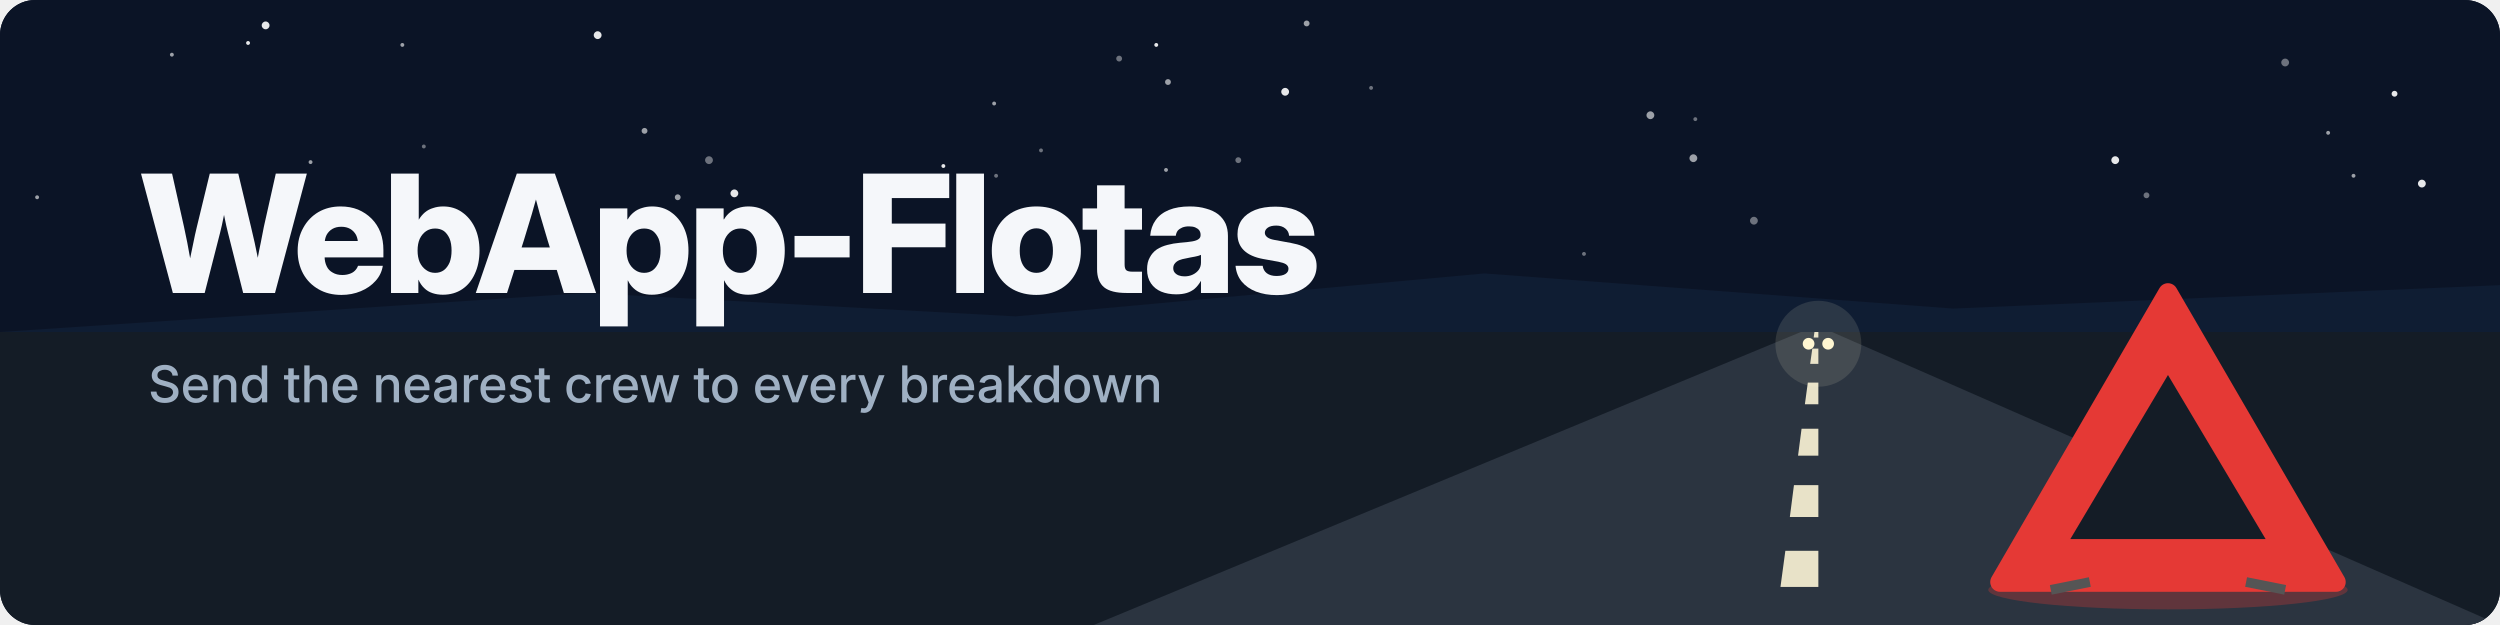
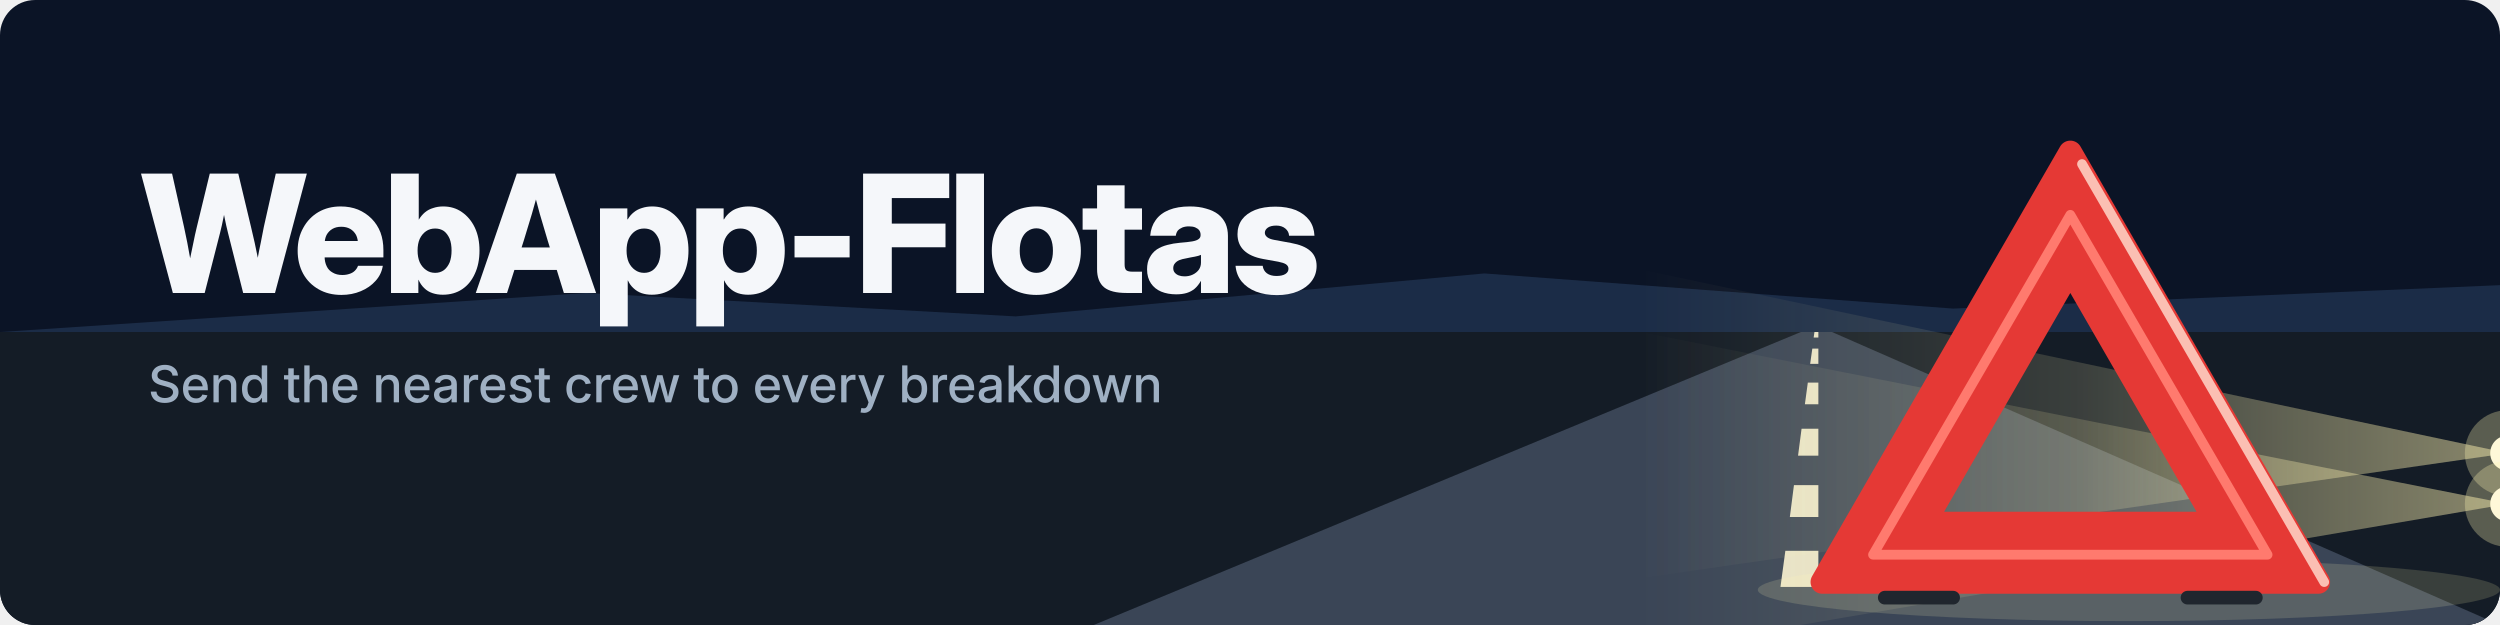
<svg xmlns="http://www.w3.org/2000/svg" viewBox="0 0 1280 320" width="1280" height="320" role="img" aria-label="WebApp-Flotas: Send the nearest crew to every breakdown">
  <defs>
    <clipPath id="c">
      <rect width="1280" height="320" rx="18" />
    </clipPath>
    <path id="ga" d="M16.5 0l-16.3-61.1l15.9 0l6.1 27.2q.9 4.1 1.7 8.2q.7 4.1 1.5 8.2q.8 4.1 1.5 8.3l-3.2 0q.8-4.2 1.6-8.3q.8-4.1 1.7-8.2q.8-4.1 1.8-8.2l6.6-27.2l14.6 0l6.5 27.2q1 4.1 1.9 8.2q.8 4.1 1.7 8.2q.8 4.1 1.6 8.3l-3.3 0q.7-4.2 1.5-8.3q.7-4.1 1.6-8.2q.8-4.1 1.6-8.2l6.1-27.2l15.9 0l-16.3 61.1l-16.3 0l-7.8-30.9q-.9-3.5-1.8-8.1q-.9-4.6-2.3-10.8l4.2 0q-1.4 6.2-2.3 10.8q-.9 4.6-1.8 8.1l-7.9 30.9z" />
    <path id="gb" d="M24.5 1q-6.7 0-11.7-2.9q-5.1-2.9-7.9-8q-2.8-5.2-2.8-11.7q0-6.7 2.9-11.8q2.8-5.1 7.7-8q5-2.9 11.4-2.9q4.9 0 8.9 1.6q4 1.7 6.9 4.6q3 3 4.6 7.1q1.5 4.1 1.5 9l0 3.8l-39.3 0l0-8.4l32.7 0l-6.4 1.7q0-2.8-1-4.8q-1.1-2-3-3.1q-1.9-1.1-4.6-1.1q-2.6 0-4.5 1.1q-1.9 1.1-3 3.1q-1 2-1 4.8l0 6.2q0 2.9 1.1 5.1q1 2.1 3.1 3.2q2 1.2 4.9 1.2q2 0 3.7-.6q1.6-.5 2.7-1.6q1.1-1.1 1.6-2.5l12.7 0q-.7 4.4-3.7 7.7q-3 3.4-7.6 5.3q-4.5 1.9-9.9 1.9z" />
    <path id="gc" d="M30.4 .9q-2.8 0-5.2-.8q-2.5-.8-4.3-2.6q-1.8-1.7-2.9-4.2l-.1 0l0 6.7l-14 0l0-61.1l14.2 0l0 23.6l0 0q1.4-2.3 3.2-3.8q1.8-1.5 4.2-2.2q2.3-.8 5.1-.8q5.5 0 9.6 2.9q4.2 2.9 6.6 7.9q2.4 5.1 2.4 11.8q0 6.8-2.4 11.9q-2.3 5.1-6.5 7.9q-4.2 2.8-9.9 2.8zm-3.9-11.2q2.6 0 4.5-1.4q1.8-1.4 2.9-3.9q1-2.6 1-6.1q0-3.6-1-6.1q-1.1-2.5-2.9-3.9q-1.9-1.3-4.5-1.3q-2.7 0-4.7 1.4q-2 1.4-3.2 3.9q-1.1 2.5-1.1 6q0 3.4 1.1 6q1.2 2.5 3.2 3.9q2 1.5 4.7 1.5z" />
    <path id="gd" d="M.2 0l21-61.1l19.5 0l21.1 61.1l-16.5 0l-8.3-26.9q-2-6.7-4-13.5q-1.9-6.9-4-14.9l4 0q-2.1 8-4.1 14.9q-2 6.8-4.1 13.5l-8.6 26.9zm14.4-11.8l0-11.5l32.8 0l0 11.5z" />
    <path id="ge" d="M3.9 17.1l0-60.4l14 0l0 5.6l.2 0q1.3-2.2 3.1-3.6q1.8-1.5 4.2-2.2q2.4-.8 5.2-.8q5.5 0 9.6 2.9q4.2 2.9 6.6 7.9q2.4 5.1 2.4 11.8q0 6.8-2.4 11.9q-2.3 5.1-6.5 7.9q-4.2 2.8-9.9 2.8q-2.8 0-5.2-.8q-2.3-.8-4.1-2.5q-1.8-1.6-2.9-4l-.1 0l0 23.5zm22.6-27.4q2.6 0 4.5-1.4q1.8-1.4 2.9-3.9q1-2.6 1-6.1q0-3.6-1-6.1q-1.1-2.5-2.9-3.9q-1.9-1.3-4.5-1.3q-2.7 0-4.7 1.4q-2 1.4-3.2 3.9q-1.1 2.5-1.1 6q0 3.4 1.1 6q1.2 2.5 3.2 3.9q2 1.5 4.7 1.5z" />
    <path id="gf" d="M33.1-29.2l0 11l-28.2 0l0-11z" />
    <path id="gg" d="M4 0l0-61.1l44.1 0l0 12.5l-29.4 0l0 13.1l27.5 0l0 12.1l-27.5 0l0 23.4z" />
    <path id="gh" d="M18.1-61.1l0 61.1l-14.2 0l0-61.1z" />
    <path id="gi" d="M24.9 1q-6.7 0-11.9-2.8q-5.1-2.8-8-7.9q-2.9-5.1-2.9-11.9q0-6.9 2.9-12q2.9-5.1 8-7.9q5.2-2.8 11.9-2.8q6.8 0 11.9 2.8q5.2 2.8 8 7.9q2.9 5.1 2.9 12q0 6.8-2.9 11.9q-2.8 5.1-8 7.9q-5.1 2.8-11.9 2.8zm0-11.3q2.5 0 4.4-1.3q1.9-1.3 3-3.9q1.1-2.5 1.1-6.1q0-3.7-1.1-6.3q-1.1-2.5-3-3.8q-1.9-1.4-4.4-1.4q-2.4 0-4.4 1.4q-1.9 1.3-3 3.8q-1.1 2.6-1.1 6.3q0 3.6 1.1 6.2q1.1 2.5 3 3.8q2 1.3 4.4 1.3z" />
    <path id="gj" d="M31.2-43.3l0 10.9l-30.4 0l0-10.9zm-23-11.8l14.1 0l0 40.5q0 2.1 .8 2.9q.9 .8 3.2 .8q1.1 0 2.6 0q1.6 0 2.3 0l0 10.9q-1.1 0-3.3 0q-2.3 0-4.7 0q-7.8 0-11.4-2.9q-3.6-3-3.6-9.3z" />
    <path id="gk" d="M17.2 .7q-4.3 0-7.7-1.4q-3.3-1.4-5.2-4.2q-2-2.9-2-7.2q0-3.7 1.4-6.1q1.3-2.5 3.6-4.1q2.3-1.5 5.4-2.3q3-.8 6.4-1.1q3.9-.3 6.3-.7q2.3-.4 3.3-1.2q1-.7 1-2l0-.2q0-1.3-.7-2.3q-.7-.9-2.1-1.5q-1.3-.5-3.2-.5q-1.9 0-3.4 .6q-1.4 .6-2.3 1.6q-.8 1.1-1 2.6l-13.1 0q.4-4.7 2.8-8q2.4-3.4 6.8-5.2q4.4-1.8 10.7-1.8q4.7 0 8.3 1.1q3.7 1 6.2 2.9q2.5 2 3.8 4.8q1.2 2.8 1.2 6.3l0 29.2l-13.8 0l0-6.1l-.1 0q-1.3 2.3-3.1 3.9q-1.8 1.5-4.1 2.2q-2.3 .7-5.4 .7zm4.3-9.2q2.3 0 4.2-.9q1.9-.9 3.1-2.5q1.1-1.6 1.1-3.7l0-3.9q-.6 .2-1.4 .5q-.8 .2-1.7 .4q-1 .2-2.2 .4q-1.1 .2-2.4 .5q-1.9 .3-3.4 .9q-1.4 .6-2.2 1.6q-.9 1-.9 2.5q0 1.3 .7 2.2q.8 1 2.1 1.5q1.3 .5 3 .5z" />
    <path id="gl" d="M23.1 1.1q-6 0-10.7-1.8q-4.6-1.8-7.4-5.2q-2.7-3.4-3.1-8l13.9 0q.3 2.4 2.1 3.8q1.9 1.4 4.9 1.4q3 0 4.6-1q1.6-1 1.6-2.7q0-1.4-1.3-2.3q-1.3-.8-3.9-1.3l-7.8-1.4q-6.5-1.2-9.8-4.4q-3.3-3.2-3.3-8.3q0-4.3 2.3-7.5q2.3-3.1 6.7-4.9q4.3-1.7 10.4-1.7q6 0 10.5 1.8q4.4 1.9 6.9 5.2q2.4 3.3 2.6 7.9l-13 0q-.1-2.2-1.9-3.7q-1.8-1.5-4.6-1.5q-2.8 0-4.3 1q-1.6 1.1-1.6 2.7q0 1.3 1.3 2.3q1.2 .9 3.4 1.3l8.7 1.6q6.7 1.2 9.9 4.1q3.2 2.8 3.2 7.7q0 4.4-2.6 7.8q-2.5 3.3-7.1 5.2q-4.6 1.9-10.6 1.9z" />
    <path id="gm" d="M8.4 .3q-2.2 0-3.8-.7q-1.6-.7-2.4-2q-.9-1.3-1-3.1l2.9 0q.1 1.1 .6 1.8q.6 .7 1.5 1.1q1 .4 2.2 .4q1.2 0 2.2-.4q.9-.3 1.4-1q.6-.7 .6-1.6q0-.8-.5-1.4q-.4-.5-1.2-.9q-.8-.3-1.9-.6l-2.2-.6q-2.5-.6-3.8-1.8q-1.3-1.3-1.3-3.2q0-1.7 .9-2.9q.8-1.2 2.3-1.9q1.6-.7 3.5-.7q2 0 3.5 .7q1.4 .7 2.3 1.9q.8 1.3 .9 2.9l-2.8 0q-.1-1.4-1.2-2.2q-1.1-.8-2.8-.8q-1.1 0-1.9 .4q-.9 .3-1.4 1q-.4 .6-.4 1.4q0 .9 .4 1.4q.5 .5 1.3 .9q.8 .3 1.7 .5l1.9 .5q1.1 .3 2.1 .7q1 .4 1.8 1.1q.7 .6 1.2 1.5q.4 .8 .4 2q0 1.7-.8 2.9q-.9 1.3-2.4 2q-1.6 .7-3.8 .7z" />
    <path id="gn" d="M7.7 .3q-2 0-3.5-.9q-1.5-.9-2.3-2.5q-.8-1.6-.8-3.8q0-2.1 .8-3.8q.8-1.6 2.3-2.5q1.4-1 3.3-1q1.3 0 2.5 .5q1.1 .4 2 1.3q.9 .9 1.3 2.2q.5 1.3 .5 3.1l0 .9l-11.3 0l0-2l9.9 0l-1.2 .6q0-1.2-.5-2.2q-.4-1-1.2-1.5q-.8-.6-2-.6q-1.1 0-1.9 .6q-.9 .5-1.3 1.5q-.5 .9-.5 2l0 1.4q0 1.4 .5 2.4q.5 1 1.4 1.5q.9 .5 2.1 .5q.8 0 1.4-.2q.7-.3 1.1-.7q.5-.5 .7-1.1l2.6 .4q-.3 1.1-1.1 2q-.8 .9-2 1.4q-1.2 .5-2.8 .5z" />
    <path id="go" d="M4.5-8.2l0 8.2l-2.7 0l0-13.9l2.6 0l0 3.4l-.4 0q.7-1.9 1.8-2.8q1.2-.8 2.9-.8q1.4 0 2.5 .6q1.1 .6 1.7 1.8q.6 1.1 .6 2.9l0 8.8l-2.7 0l0-8.5q0-1.5-.8-2.4q-.8-.8-2.2-.8q-.9 0-1.7 .4q-.7 .4-1.2 1.2q-.4 .8-.4 1.9z" />
    <path id="gp" d="M7 .3q-1.7 0-3.1-.9q-1.3-.9-2.1-2.5q-.7-1.6-.7-3.8q0-2.3 .8-3.9q.7-1.6 2-2.5q1.4-.8 3.1-.8q1.2 0 2 .3q.8 .4 1.3 1q.5 .5 .8 1.1l.1 0l0-7.2l2.8 0l0 18.9l-2.7 0l0-2.2l-.2 0q-.3 .6-.8 1.2q-.6 .5-1.4 .9q-.8 .4-1.9 .4zm.6-2.4q1.2 0 2-.6q.8-.6 1.3-1.7q.4-1.1 .4-2.6q0-1.4-.4-2.5q-.5-1.1-1.3-1.7q-.8-.6-2-.6q-1.2 0-2 .6q-.8 .6-1.3 1.7q-.4 1.1-.4 2.5q0 1.5 .4 2.6q.5 1.1 1.3 1.7q.8 .6 2 .6z" />
    <path id="gq" d="" />
    <path id="gr" d="M8-13.9l0 2.2l-7.8 0l0-2.2zm-5.6-3.5l2.8 0l0 13.7q0 .8 .3 1.1q.3 .4 1.2 .4q.2 0 .6 0q.3-.1 .6-.1l.3 2.2q-.4 .1-.9 .2q-.5 0-.9 0q-2 0-3-.9q-1-.9-1-2.7z" />
    <path id="gs" d="M4.5-8.2l0 8.2l-2.7 0l0-18.9l2.7 0l0 8.4l-.5 0q.7-1.9 1.8-2.8q1.2-.8 2.9-.8q1.4 0 2.5 .6q1.1 .6 1.7 1.8q.6 1.1 .6 2.9l0 8.8l-2.7 0l0-8.5q0-1.5-.8-2.4q-.8-.8-2.2-.8q-.9 0-1.7 .4q-.7 .4-1.2 1.2q-.4 .8-.4 1.9z" />
    <path id="gt" d="M5.8 .3q-1.4 0-2.5-.5q-1-.5-1.7-1.4q-.6-1-.6-2.4q0-1.1 .5-1.9q.4-.8 1.2-1.2q.8-.5 1.7-.7q1-.2 2-.3q1.3-.2 2.1-.3q.7-.1 1.1-.3q.3-.2 .3-.7l0-.1q0-.7-.3-1.3q-.3-.5-.9-.8q-.6-.3-1.5-.3q-.9 0-1.5 .3q-.7 .3-1.1 .7q-.4 .5-.6 1l-2.6-.4q.3-1.3 1.2-2.2q.8-.8 2-1.2q1.2-.4 2.6-.4q1 0 2 .2q.9 .2 1.7 .8q.8 .5 1.3 1.5q.5 .9 .5 2.3l0 9.3l-2.7 0l0-1.9l-.1 0q-.3 .5-.8 1q-.5 .5-1.4 .9q-.8 .3-1.9 .3zm.6-2.2q1.1 0 1.9-.5q.8-.4 1.2-1.1q.4-.8 .4-1.6l0-1.7q-.1 .1-.5 .2q-.4 .1-.9 .2q-.5 .1-1 .2q-.5 .1-.9 .1q-.8 .1-1.4 .4q-.7 .2-1.1 .6q-.4 .5-.4 1.2q0 .6 .4 1.1q.3 .4 .9 .6q.6 .3 1.4 .3z" />
    <path id="gu" d="M1.8 0l0-13.9l2.6 0l0 2.2l.1 0q.4-1.1 1.3-1.8q1-.6 2.2-.6q.3 0 .6 0q.3 0 .5 0l0 2.7q-.1-.1-.6-.1q-.4-.1-.8-.1q-.9 0-1.6 .4q-.8 .4-1.2 1.1q-.4 .7-.4 1.7l0 8.4z" />
    <path id="gv" d="M6.8 .3q-1.5 0-2.7-.5q-1.3-.4-2-1.3q-.8-.9-1-2.3l2.7-.3q.2 1.1 1 1.6q.7 .6 2 .6q1.3 0 2.1-.6q.8-.5 .8-1.3q0-.7-.5-1.1q-.5-.5-1.5-.7l-2.3-.5q-2-.4-2.9-1.4q-1-1-1-2.5q0-1.2 .7-2.2q.7-.9 1.9-1.4q1.2-.5 2.8-.5q1.5 0 2.6 .4q1.1 .5 1.8 1.4q.7 .8 .9 2l-2.5 .3q-.2-.8-.9-1.4q-.7-.6-1.9-.6q-1.2 0-1.9 .6q-.7 .5-.7 1.3q0 .7 .5 1.1q.5 .4 1.6 .7l2.3 .5q1.9 .4 2.9 1.4q.9 .9 .9 2.4q0 1.3-.7 2.2q-.7 1-2 1.6q-1.3 .5-3 .5z" />
    <path id="gw" d="M7.6 .3q-1.9 0-3.4-.9q-1.5-.9-2.3-2.5q-.8-1.7-.8-3.8q0-2.2 .8-3.8q.8-1.6 2.3-2.5q1.5-1 3.4-1q1.2 0 2.2 .4q.9 .3 1.7 .9q.8 .5 1.3 1.3q.5 .9 .8 1.9l-2.7 .4q-.1-.6-.4-1q-.3-.5-.7-.8q-.4-.3-.9-.5q-.6-.2-1.2-.2q-1.3 0-2.1 .6q-.9 .7-1.3 1.8q-.4 1.1-.4 2.5q0 1.4 .4 2.5q.4 1.1 1.3 1.7q.8 .7 2.1 .7q.6 0 1.2-.2q.5-.2 .9-.6q.4-.3 .7-.8q.3-.4 .4-1l2.7 .4q-.2 1-.7 1.8q-.6 .9-1.3 1.5q-.8 .6-1.8 .9q-1 .3-2.2 .3z" />
    <path id="gx" d="M4.8 0l-4.2-13.9l2.9 0l1.5 5.7q.4 1.4 .8 2.9q.4 1.6 .7 3.4l-.4 0q.4-1.8 .8-3.3q.4-1.6 .7-3l1.6-5.7l2.7 0l1.5 5.7q.4 1.4 .8 2.9q.4 1.6 .7 3.4l-.4 0q.4-1.8 .8-3.3q.3-1.6 .7-3l1.6-5.7l2.9 0l-4.2 13.9l-2.8 0l-1.8-6q-.2-.9-.5-1.9q-.2-1-.5-2q-.2-1-.5-2l.6 0q-.2 1-.5 2q-.2 1-.4 2q-.3 1-.6 1.9l-1.7 6z" />
    <path id="gy" d="M7.7 .3q-2 0-3.5-.9q-1.5-.9-2.3-2.5q-.8-1.7-.8-3.8q0-2.2 .8-3.8q.8-1.6 2.3-2.5q1.5-1 3.5-1q1.9 0 3.4 1q1.5 .9 2.3 2.5q.8 1.6 .8 3.8q0 2.1-.8 3.8q-.8 1.6-2.3 2.5q-1.5 .9-3.4 .9zm0-2.3q1.2 0 2-.7q.9-.6 1.3-1.7q.4-1.1 .4-2.5q0-1.4-.4-2.5q-.4-1.1-1.3-1.8q-.8-.6-2-.6q-1.3 0-2.1 .6q-.9 .7-1.3 1.8q-.4 1.1-.4 2.5q0 1.4 .4 2.5q.4 1.1 1.3 1.7q.8 .7 2.1 .7z" />
    <path id="gz" d="M5.8 0l-5.3-13.9l3 0l2.7 7.8q.5 1.2 .8 2.5q.3 1.2 .7 2.4l-.8 0q.4-1.2 .7-2.4q.3-1.3 .7-2.5l2.8-7.8l2.9 0l-5.3 13.9z" />
    <path id="gba" d="M1.7 5.2l.4-2.3l.7 .1q.7 .1 1.2 0q.4-.1 .8-.6q.4-.4 .6-1.2l.4-1.2l-5.3-13.9l3 0l2.7 7.8q.5 1.2 .8 2.5q.3 1.2 .7 2.4l-.9 0q.4-1.2 .7-2.4q.4-1.3 .8-2.5l2.8-7.8l2.9 0l-6.1 16q-.4 1.1-1 1.8q-.6 .7-1.5 1.1q-.8 .4-1.8 .4q-.6 0-1.1-.1q-.5-.1-.8-.1z" />
    <path id="gbb" d="M8.7 .3q-1.1 0-1.9-.4q-.8-.4-1.4-.9q-.5-.6-.8-1.2l-.2 0l0 2.2l-2.6 0l0-18.9l2.7 0l0 7.2l.1 0q.3-.6 .8-1.1q.6-.6 1.4-1q.8-.3 1.9-.3q1.7 0 3.1 .8q1.3 .9 2.1 2.5q.7 1.6 .7 3.9q0 2.2-.7 3.8q-.8 1.6-2.1 2.5q-1.3 .9-3.1 .9zm-.6-2.4q1.2 0 2-.6q.8-.6 1.3-1.7q.4-1.1 .4-2.6q0-1.4-.4-2.5q-.5-1.1-1.3-1.7q-.8-.6-2-.6q-1.2 0-2 .6q-.8 .6-1.2 1.7q-.5 1.1-.5 2.5q0 1.5 .5 2.6q.4 1.1 1.2 1.7q.9 .6 2 .6z" />
    <path id="gbc" d="M4.3-4.7l0-3.3l.4 0l5.6-5.9l3.4 0l-6.4 6.7l-.5 0zm-2.5 4.7l0-18.9l2.7 0l0 18.9zm8.9 0l-5.1-6.6l1.9-1.9l6.6 8.5z" />
+     <linearGradient id="beam" gradientUnits="userSpaceOnUse" x1="1284" y1="0" x2="840" y2="0">
+       <stop offset="0" stop-color="#FFF3B0" stop-opacity=".5" />
+       <stop offset=".5" stop-color="#FFF3B0" stop-opacity=".16" />
+       <stop offset="1" stop-color="#FFF3B0" stop-opacity="0" />
+     </linearGradient>
  </defs>
  <g clip-path="url(#c)">
    <rect width="1280" height="320" fill="#0B1426" />
-     <rect width="1280" height="170" fill="#0B1426" />
-     <circle cx="483" cy="85" r="1" fill="#fff" fill-opacity="0.9" />
-     <circle cx="811" cy="130" r="1" fill="#fff" fill-opacity="0.4" />
-     <circle cx="136" cy="13" r="2" fill="#fff" fill-opacity="0.9" />
-     <circle cx="592" cy="23" r="1" fill="#fff" fill-opacity="0.9" />
-     <circle cx="1099" cy="100" r="1.5" fill="#fff" fill-opacity="0.4" />
-     <circle cx="217" cy="75" r="1" fill="#fff" fill-opacity="0.4" />
-     <circle cx="533" cy="77" r="1" fill="#fff" fill-opacity="0.4" />
-     <circle cx="634" cy="82" r="1.5" fill="#fff" fill-opacity="0.4" />
-     <circle cx="1240" cy="94" r="2" fill="#fff" fill-opacity="0.9" />
-     <circle cx="509" cy="53" r="1" fill="#fff" fill-opacity="0.6" />
-     <circle cx="573" cy="30" r="1.5" fill="#fff" fill-opacity="0.4" />
-     <circle cx="597" cy="87" r="1" fill="#fff" fill-opacity="0.6" />
-     <circle cx="867" cy="81" r="2" fill="#fff" fill-opacity="0.6" />
-     <circle cx="330" cy="67" r="1.5" fill="#fff" fill-opacity="0.6" />
-     <circle cx="88" cy="28" r="1" fill="#fff" fill-opacity="0.6" />
-     <circle cx="574" cy="140" r="2" fill="#fff" fill-opacity="0.9" />
-     <circle cx="702" cy="45" r="1" fill="#fff" fill-opacity="0.4" />
-     <circle cx="845" cy="59" r="2" fill="#fff" fill-opacity="0.6" />
-     <circle cx="376" cy="99" r="2" fill="#fff" fill-opacity="0.9" />
-     <circle cx="1205" cy="90" r="1" fill="#fff" fill-opacity="0.6" />
-     <circle cx="206" cy="23" r="1" fill="#fff" fill-opacity="0.6" />
-     <circle cx="1192" cy="68" r="1" fill="#fff" fill-opacity="0.6" />
-     <circle cx="363" cy="82" r="2" fill="#fff" fill-opacity="0.4" />
-     <circle cx="87" cy="99" r="1" fill="#fff" fill-opacity="0.6" />
-     <circle cx="669" cy="12" r="1.5" fill="#fff" fill-opacity="0.6" />
-     <circle cx="658" cy="47" r="2" fill="#fff" fill-opacity="0.9" />
-     <circle cx="159" cy="83" r="1" fill="#fff" fill-opacity="0.6" />
-     <circle cx="598" cy="42" r="1.5" fill="#fff" fill-opacity="0.6" />
-     <circle cx="1226" cy="48" r="1.5" fill="#fff" fill-opacity="0.9" />
-     <circle cx="19" cy="101" r="1" fill="#fff" fill-opacity="0.6" />
-     <circle cx="347" cy="101" r="1.5" fill="#fff" fill-opacity="0.6" />
-     <circle cx="1170" cy="32" r="2" fill="#fff" fill-opacity="0.4" />
-     <circle cx="868" cy="61" r="1" fill="#fff" fill-opacity="0.4" />
-     <circle cx="127" cy="22" r="1" fill="#fff" fill-opacity="0.9" />
-     <circle cx="306" cy="18" r="2" fill="#fff" fill-opacity="0.9" />
-     <circle cx="510" cy="90" r="1" fill="#fff" fill-opacity="0.4" />
-     <circle cx="1083" cy="82" r="2" fill="#fff" fill-opacity="0.9" />
-     <circle cx="410" cy="130" r="1" fill="#fff" fill-opacity="0.4" />
-     <circle cx="898" cy="113" r="2" fill="#fff" fill-opacity="0.4" />
-     <circle cx="448" cy="115" r="2" fill="#fff" fill-opacity="0.4" />
-     <path d="M0 170 L300 150 L520 162 L760 140 L1000 158 L1280 146 V175 H0Z" fill="#0F1D33" />
+     <path d="M0 170 L300 150 L520 162 L760 140 L1000 158 L1280 146 V175 H0Z" fill="#1B2C47" />
    <rect y="170" width="1280" height="150" fill="#141C26" />
-     <path d="M922 170 L938 170 L1280 320 L560 320Z" fill="#2B3440" />
-     <path d="M930 170 L932 170 L1050 320 L1030 320Z" fill="#E8C547" fill-opacity=".0" />
+     <path d="M922 170 L938 170 L1280 320 L560 320Z" fill="#3A4556" />
    <path d="M929.0 170.0 L931.0 170.0 L931.0 172.8 L928.6 172.8Z" fill="#E8E2C8" />
    <path d="M927.9 178.5 L931.0 178.5 L931.0 186.3 L926.8 186.3Z" fill="#E8E2C8" />
    <path d="M925.6 195.9 L931.0 195.9 L931.0 207.0 L924.1 207.0Z" fill="#E8E2C8" />
    <path d="M922.4 219.5 L931.0 219.5 L931.0 233.3 L920.6 233.3Z" fill="#E8E2C8" />
    <path d="M918.5 248.4 L931.0 248.4 L931.0 264.7 L916.4 264.7Z" fill="#E8E2C8" />
    <path d="M914.1 282.0 L931.0 282.0 L931.0 300.5 L911.6 300.5Z" fill="#E8E2C8" />
-     <circle cx="926" cy="176" r="3" fill="#FFF6D0" />
-     <circle cx="936" cy="176" r="3" fill="#FFF6D0" />
-     <circle cx="931" cy="176" r="22" fill="#FFF6D0" fill-opacity=".12" />
-     <ellipse cx="1110" cy="302" rx="92" ry="10" fill="#FF3B30" fill-opacity=".25" />
-     <path d="M1110 150 L1196 298 L1024 298Z" fill="#E53935" stroke="#E53935" stroke-width="10" stroke-linejoin="round" />
-     <path d="M1110 192 L1160 276 L1060 276Z" fill="#141C26" />
-     <path d="M1070 298 L1050 302 M1150 298 L1170 302" stroke="#555" stroke-width="5" />
+     <ellipse cx="1090" cy="302" rx="190" ry="16" fill="#FFF3B0" fill-opacity=".16" />
+     <path d="M1284 232 L840 138 L840 296Z" fill="url(#beam)" />
+     <path d="M1284 258 L840 170 L840 334Z" fill="url(#beam)" />
+     <path d="M1060 78 L1187 298 L933 298Z M1060 138 L985 268 L1135 268Z" fill="#E53935" fill-rule="evenodd" stroke="#E53935" stroke-width="12" stroke-linejoin="round" />
+     <path d="M1060 110 L1161 284 L959 284Z" fill="none" stroke="#FF7A6E" stroke-width="5" stroke-linejoin="round" />
+     <path d="M1066 84 L1190 298" stroke="#FFD7C9" stroke-width="5" stroke-linecap="round" stroke-opacity=".85" />
+     <path d="M965 306 L1000 306 M1120 306 L1155 306" stroke="#20262E" stroke-width="7" stroke-linecap="round" />
+     <circle cx="1284" cy="232" r="22" fill="#FFF3B0" fill-opacity=".3" />
+     <circle cx="1284" cy="232" r="9" fill="#FFF8D8" />
+     <circle cx="1284" cy="258" r="22" fill="#FFF3B0" fill-opacity=".3" />
+     <circle cx="1284" cy="258" r="9" fill="#FFF8D8" />
    <g fill="#F5F7FA">
      <use href="#ga" x="72" y="150" />
      <use href="#gb" x="150.3" y="150" />
      <use href="#gc" x="196.3" y="150" />
      <use href="#gd" x="243.4" y="150" />
      <use href="#ge" x="303.3" y="150" />
      <use href="#ge" x="352.6" y="150" />
      <use href="#gf" x="401.9" y="150" />
      <use href="#gg" x="437.9" y="150" />
      <use href="#gh" x="485.7" y="150" />
      <use href="#gi" x="505.7" y="150" />
      <use href="#gj" x="553.5" y="150" />
      <use href="#gk" x="585" y="150" />
      <use href="#gl" x="630.7" y="150" />
    </g>
    <g fill="#9FB0C3">
      <use href="#gm" x="76" y="206" />
      <use href="#gn" x="92.6" y="206" />
      <use href="#go" x="107.5" y="206" />
      <use href="#gp" x="122.8" y="206" />
      <use href="#gr" x="145.2" y="206" />
      <use href="#gs" x="154" y="206" />
      <use href="#gn" x="169.2" y="206" />
      <use href="#go" x="190.8" y="206" />
      <use href="#gn" x="206.1" y="206" />
      <use href="#gt" x="221.2" y="206" />
      <use href="#gu" x="235.7" y="206" />
      <use href="#gn" x="244.9" y="206" />
      <use href="#gv" x="259.8" y="206" />
      <use href="#gr" x="273.5" y="206" />
      <use href="#gw" x="288.9" y="206" />
      <use href="#gu" x="303.5" y="206" />
      <use href="#gn" x="312.8" y="206" />
      <use href="#gx" x="327.3" y="206" />
      <use href="#gr" x="355" y="206" />
      <use href="#gy" x="363.5" y="206" />
      <use href="#gn" x="385.5" y="206" />
      <use href="#gz" x="399.9" y="206" />
      <use href="#gn" x="413.9" y="206" />
      <use href="#gu" x="428.9" y="206" />
      <use href="#gba" x="438.9" y="206" />
      <use href="#gbb" x="460.1" y="206" />
      <use href="#gu" x="475.8" y="206" />
      <use href="#gn" x="485" y="206" />
      <use href="#gt" x="500.1" y="206" />
      <use href="#gbc" x="514.6" y="206" />
      <use href="#gp" x="528.2" y="206" />
      <use href="#gy" x="543.9" y="206" />
      <use href="#gx" x="558.8" y="206" />
      <use href="#go" x="579.9" y="206" />
    </g>
  </g>
</svg>
